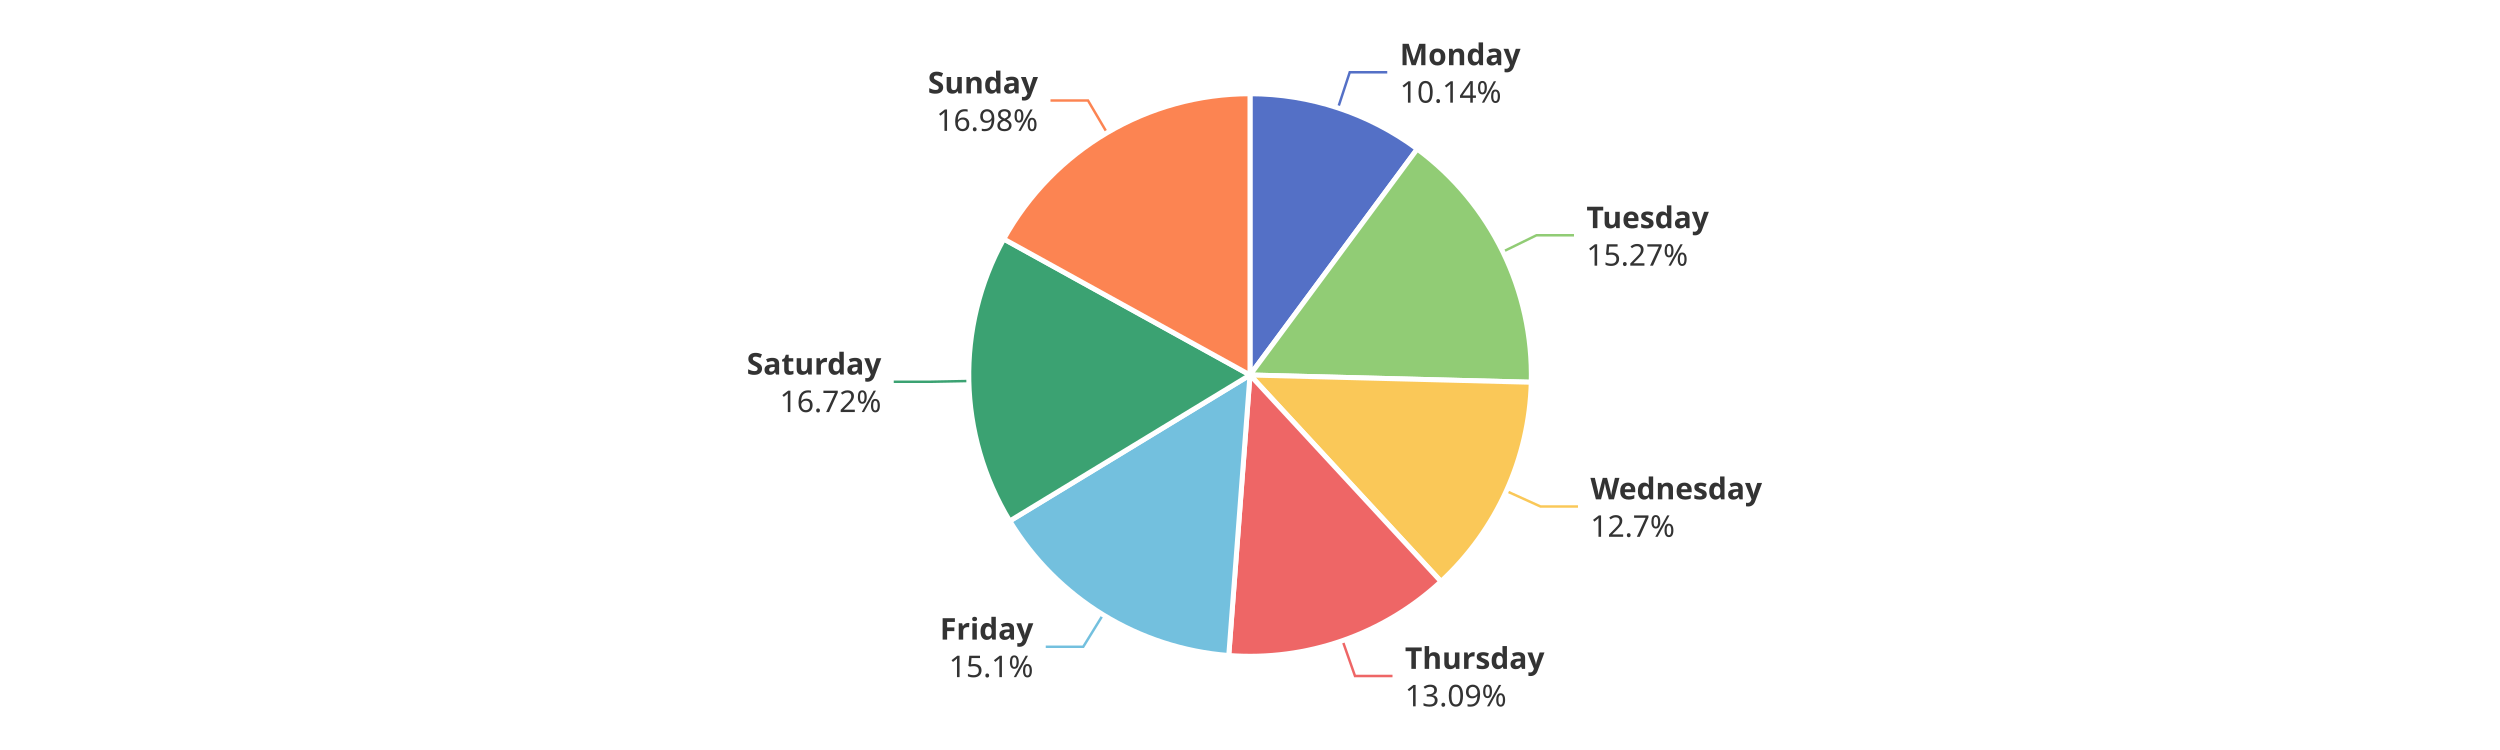
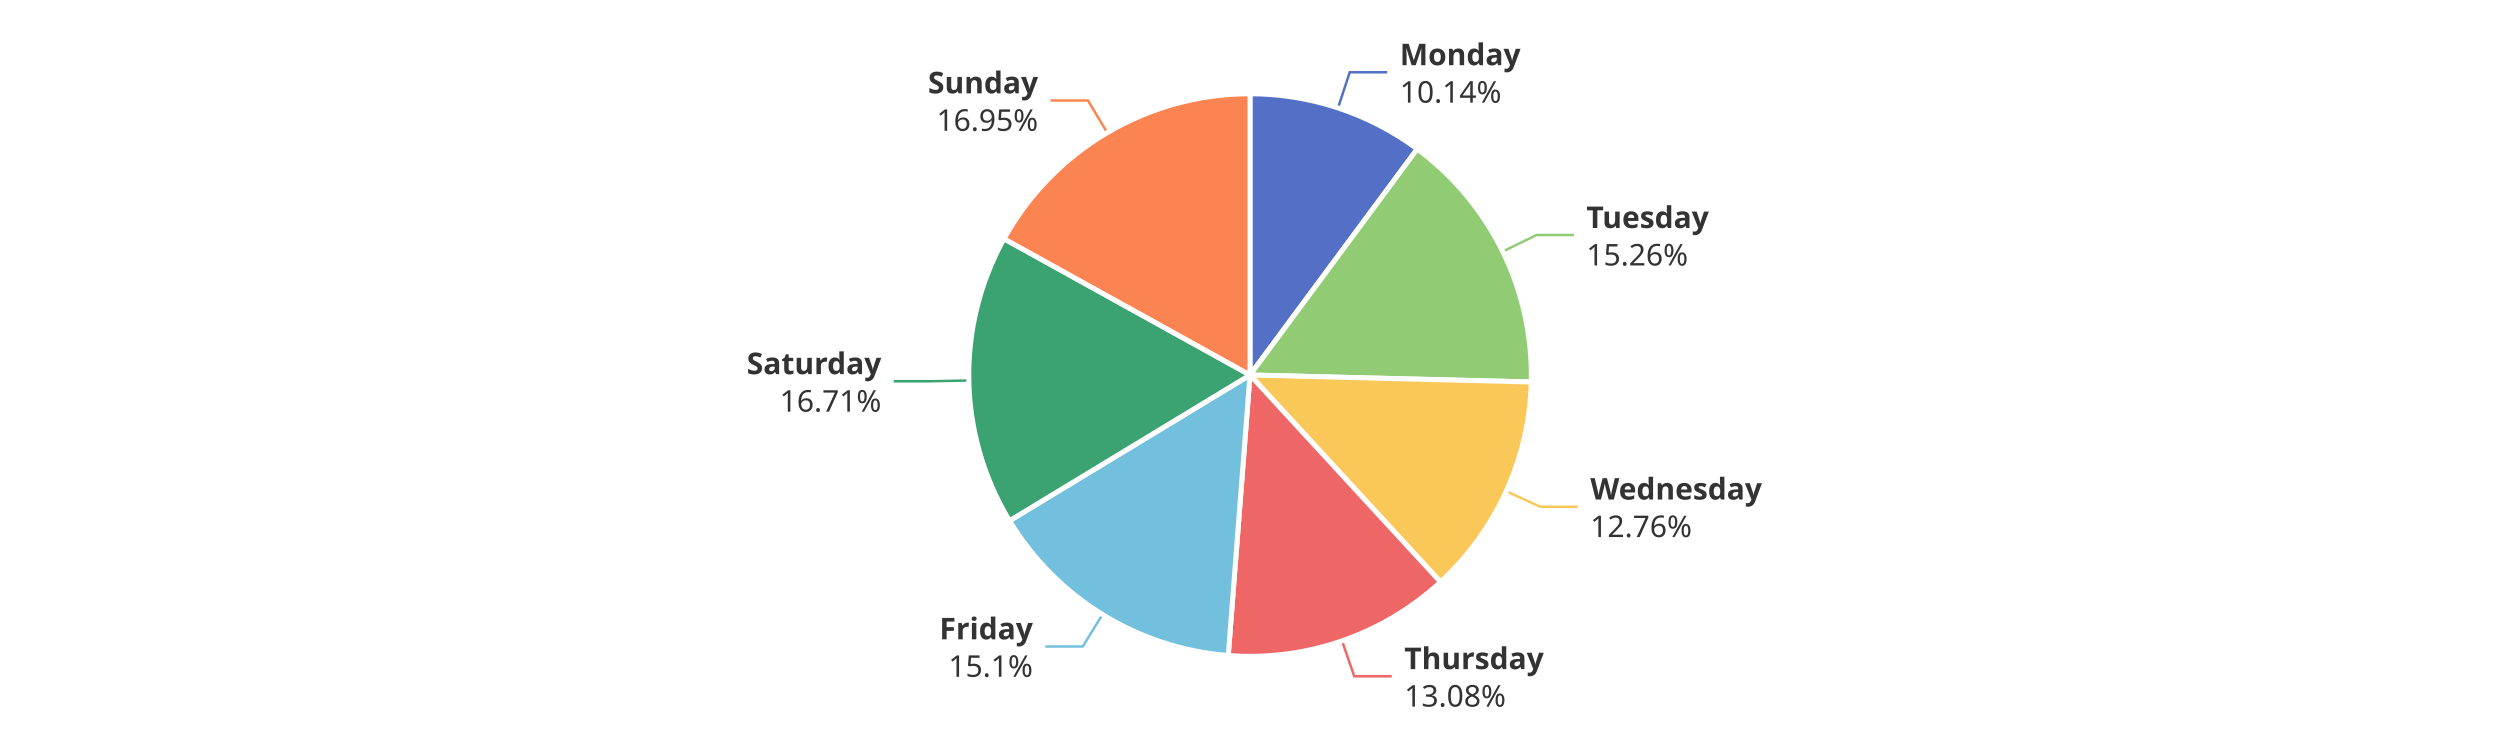
<svg xmlns="http://www.w3.org/2000/svg" width="1000" height="300" version="1.1" baseProfile="full" viewBox="0 0 1000 300">
  <rect width="1000" height="300" x="0" y="0" id="0" fill="#ffffff" />
  <polyline points="535.2 43.2 539.9 28.9 554.9 28.9" fill="none" stroke="#5470c6" />
-   <polyline points="601.1 100.7 614.6 94.1 629.6 94.1" fill="none" stroke="#91cc75" />
-   <polyline points="602.5 196.4 616.2 202.6 631.2 202.6" fill="none" stroke="#fac858" />
-   <polyline points="537 256.2 542 270.4 557 270.4" fill="none" stroke="#ee6666" />
-   <polyline points="441.2 245.9 433.3 258.7 418.3 258.7" fill="none" stroke="#73c0de" />
-   <polyline points="387.5 152.4 372.5 152.7 357.5 152.7" fill="none" stroke="#3ba272" />
-   <polyline points="442.8 53.1 435.2 40.2 420.2 40.2" fill="none" stroke="#fc8452" />
+   <polyline points="601.1 100.6 614.6 94 629.6 94" fill="none" stroke="#91cc75" />
+   <polyline points="602.5 196.5 616.1 202.7 631.1 202.7" fill="none" stroke="#fac858" />
+   <polyline points="536.8 256.3 541.7 270.5 556.7 270.5" fill="none" stroke="#ee6666" />
+   <polyline points="441 245.8 433.1 258.6 418.1 258.6" fill="none" stroke="#73c0de" />
+   <polyline points="387.5 152.2 372.5 152.5 357.5 152.5" fill="none" stroke="#3ba272" />
+   <polyline points="442.9 53.1 435.2 40.2 420.2 40.2" fill="none" stroke="#fc8452" />
  <path d="M500 37.5A112.5 112.5 0 0 1 566.9 59.6L500 150Z" fill="#5470c6" stroke="#fff" stroke-width="2" stroke-linejoin="round" />
-   <path d="M566.9 59.6A112.5 112.5 0 0 1 612.5 152.9L500 150Z" fill="#91cc75" stroke="#fff" stroke-width="2" stroke-linejoin="round" />
-   <path d="M612.5 152.9A112.5 112.5 0 0 1 576.4 232.6L500 150Z" fill="#fac858" stroke="#fff" stroke-width="2" stroke-linejoin="round" />
-   <path d="M576.4 232.6A112.5 112.5 0 0 1 491.5 262.2L500 150Z" fill="#ee6666" stroke="#fff" stroke-width="2" stroke-linejoin="round" />
-   <path d="M491.5 262.2A112.5 112.5 0 0 1 403.9 208.4L500 150Z" fill="#73c0de" stroke="#fff" stroke-width="2" stroke-linejoin="round" />
-   <path d="M403.9 208.4A112.5 112.5 0 0 1 401.5 95.6L500 150Z" fill="#3ba272" stroke="#fff" stroke-width="2" stroke-linejoin="round" />
-   <path d="M401.5 95.6A112.5 112.5 0 0 1 500 37.5L500 150Z" fill="#fc8452" stroke="#fff" stroke-width="2" stroke-linejoin="round" />
-   <path d="M0 -15l42.8 0l0 30l-42.8 0Z" transform="translate(559.9365 28.916)" fill="none" />
-   <text dominant-baseline="central" text-anchor="start" style="font-size:12px;font-family:sans-serif;font-weight:bold;" y="-7.5" transform="translate(559.9365 28.916)" fill="#333" stroke="rgb(255,255,255)" stroke-width="2" paint-order="stroke" stroke-miterlimit="2">Monday</text>
-   <text dominant-baseline="central" text-anchor="start" style="font-size:12px;font-family:sans-serif;" y="7.5" transform="translate(559.9365 28.916)" fill="#333" stroke="rgb(255,255,255)" stroke-width="2" paint-order="stroke" stroke-miterlimit="2">10.14%</text>
-   <path d="M0 -15l46.2 0l0 30l-46.2 0Z" transform="translate(634.5927 94.1005)" fill="none" />
-   <text dominant-baseline="central" text-anchor="start" style="font-size:12px;font-family:sans-serif;font-weight:bold;" y="-7.5" transform="translate(634.5927 94.1005)" fill="#333" stroke="rgb(255,255,255)" stroke-width="2" paint-order="stroke" stroke-miterlimit="2">Tuesday</text>
-   <text dominant-baseline="central" text-anchor="start" style="font-size:12px;font-family:sans-serif;" y="7.5" transform="translate(634.5927 94.1005)" fill="#333" stroke="rgb(255,255,255)" stroke-width="2" paint-order="stroke" stroke-miterlimit="2">15.27%</text>
-   <path d="M0 -15l63.6 0l0 30l-63.6 0Z" transform="translate(636.1604 202.5643)" fill="none" />
-   <text dominant-baseline="central" text-anchor="start" style="font-size:12px;font-family:sans-serif;font-weight:bold;" y="-7.5" transform="translate(636.1604 202.5643)" fill="#333" stroke="rgb(255,255,255)" stroke-width="2" paint-order="stroke" stroke-miterlimit="2">Wednesday</text>
-   <text dominant-baseline="central" text-anchor="start" style="font-size:12px;font-family:sans-serif;" y="7.5" transform="translate(636.1604 202.5643)" fill="#333" stroke="rgb(255,255,255)" stroke-width="2" paint-order="stroke" stroke-miterlimit="2">12.7%</text>
-   <path d="M0 -15l50.2 0l0 30l-50.2 0Z" transform="translate(561.985 270.389)" fill="none" />
-   <text dominant-baseline="central" text-anchor="start" style="font-size:12px;font-family:sans-serif;font-weight:bold;" y="-7.5" transform="translate(561.985 270.389)" fill="#333" stroke="rgb(255,255,255)" stroke-width="2" paint-order="stroke" stroke-miterlimit="2">Thursday</text>
-   <text dominant-baseline="central" text-anchor="start" style="font-size:12px;font-family:sans-serif;" y="7.5" transform="translate(561.985 270.389)" fill="#333" stroke="rgb(255,255,255)" stroke-width="2" paint-order="stroke" stroke-miterlimit="2">13.09%</text>
-   <path d="M-34.2 -15l34.2 0l0 30l-34.2 0Z" transform="translate(413.3413 258.687)" fill="none" />
-   <text dominant-baseline="central" text-anchor="end" style="font-size:12px;font-family:sans-serif;font-weight:bold;" y="-7.5" transform="translate(413.3413 258.687)" fill="#333" stroke="rgb(255,255,255)" stroke-width="2" paint-order="stroke" stroke-miterlimit="2">Friday</text>
-   <text dominant-baseline="central" text-anchor="end" style="font-size:12px;font-family:sans-serif;" y="7.5" transform="translate(413.3413 258.687)" fill="#333" stroke="rgb(255,255,255)" stroke-width="2" paint-order="stroke" stroke-miterlimit="2">15.1%</text>
-   <path d="M-48.2 -15l48.2 0l0 30l-48.2 0Z" transform="translate(352.5278 152.6638)" fill="none" />
-   <text dominant-baseline="central" text-anchor="end" style="font-size:12px;font-family:sans-serif;font-weight:bold;" y="-7.5" transform="translate(352.5278 152.6638)" fill="#333" stroke="rgb(255,255,255)" stroke-width="2" paint-order="stroke" stroke-miterlimit="2">Saturday</text>
-   <text dominant-baseline="central" text-anchor="end" style="font-size:12px;font-family:sans-serif;" y="7.5" transform="translate(352.5278 152.6638)" fill="#333" stroke="rgb(255,255,255)" stroke-width="2" paint-order="stroke" stroke-miterlimit="2">16.72%</text>
-   <path d="M-40.9 -15l40.9 0l0 30l-40.9 0Z" transform="translate(415.1948 40.1977)" fill="none" />
-   <text dominant-baseline="central" text-anchor="end" style="font-size:12px;font-family:sans-serif;font-weight:bold;" y="-7.5" transform="translate(415.1948 40.1977)" fill="#333" stroke="rgb(255,255,255)" stroke-width="2" paint-order="stroke" stroke-miterlimit="2">Sunday</text>
-   <text dominant-baseline="central" text-anchor="end" style="font-size:12px;font-family:sans-serif;" y="7.5" transform="translate(415.1948 40.1977)" fill="#333" stroke="rgb(255,255,255)" stroke-width="2" paint-order="stroke" stroke-miterlimit="2">16.98%</text>
+   <path d="M566.9 59.6A112.5 112.5 0 0 1 612.5 152.8L500 150Z" fill="#91cc75" stroke="#fff" stroke-width="2" stroke-linejoin="round" />
+   <path d="M612.5 152.8A112.5 112.5 0 0 1 576.2 232.8L500 150Z" fill="#fac858" stroke="#fff" stroke-width="2" stroke-linejoin="round" />
+   <path d="M576.2 232.8A112.5 112.5 0 0 1 491.3 262.2L500 150Z" fill="#ee6666" stroke="#fff" stroke-width="2" stroke-linejoin="round" />
+   <path d="M491.3 262.2A112.5 112.5 0 0 1 403.8 208.3L500 150Z" fill="#73c0de" stroke="#fff" stroke-width="2" stroke-linejoin="round" />
+   <path d="M403.8 208.3A112.5 112.5 0 0 1 401.6 95.5L500 150Z" fill="#3ba272" stroke="#fff" stroke-width="2" stroke-linejoin="round" />
+   <path d="M401.6 95.5A112.5 112.5 0 0 1 500 37.5L500 150Z" fill="#fc8452" stroke="#fff" stroke-width="2" stroke-linejoin="round" />
+   <path d="M0 -15l42.8 0l0 30l-42.8 0Z" transform="translate(559.9288 28.9135)" fill="none" />
+   <text dominant-baseline="central" text-anchor="start" style="font-size:12px;font-family:sans-serif;font-weight:bold;" y="-7.5" transform="translate(559.9288 28.9135)" fill="#333" stroke="rgb(255,255,255)" stroke-width="2" paint-order="stroke" stroke-miterlimit="2">Monday</text>
+   <text dominant-baseline="central" text-anchor="start" style="font-size:12px;font-family:sans-serif;" y="7.5" transform="translate(559.9288 28.9135)" fill="#333" stroke="rgb(255,255,255)" stroke-width="2" paint-order="stroke" stroke-miterlimit="2">10.14%</text>
+   <path d="M0 -15l46.2 0l0 30l-46.2 0Z" transform="translate(634.5627 94.0389)" fill="none" />
+   <text dominant-baseline="central" text-anchor="start" style="font-size:12px;font-family:sans-serif;font-weight:bold;" y="-7.5" transform="translate(634.5627 94.0389)" fill="#333" stroke="rgb(255,255,255)" stroke-width="2" paint-order="stroke" stroke-miterlimit="2">Tuesday</text>
+   <text dominant-baseline="central" text-anchor="start" style="font-size:12px;font-family:sans-serif;" y="7.5" transform="translate(634.5627 94.0389)" fill="#333" stroke="rgb(255,255,255)" stroke-width="2" paint-order="stroke" stroke-miterlimit="2">15.26%</text>
+   <path d="M0 -15l63.6 0l0 30l-63.6 0Z" transform="translate(636.1153 202.6638)" fill="none" />
+   <text dominant-baseline="central" text-anchor="start" style="font-size:12px;font-family:sans-serif;font-weight:bold;" y="-7.5" transform="translate(636.1153 202.6638)" fill="#333" stroke="rgb(255,255,255)" stroke-width="2" paint-order="stroke" stroke-miterlimit="2">Wednesday</text>
+   <text dominant-baseline="central" text-anchor="start" style="font-size:12px;font-family:sans-serif;" y="7.5" transform="translate(636.1153 202.6638)" fill="#333" stroke="rgb(255,255,255)" stroke-width="2" paint-order="stroke" stroke-miterlimit="2">12.76%</text>
+   <path d="M0 -15l50.2 0l0 30l-50.2 0Z" transform="translate(561.7121 270.4838)" fill="none" />
+   <text dominant-baseline="central" text-anchor="start" style="font-size:12px;font-family:sans-serif;font-weight:bold;" y="-7.5" transform="translate(561.7121 270.4838)" fill="#333" stroke="rgb(255,255,255)" stroke-width="2" paint-order="stroke" stroke-miterlimit="2">Thursday</text>
+   <text dominant-baseline="central" text-anchor="start" style="font-size:12px;font-family:sans-serif;" y="7.5" transform="translate(561.7121 270.4838)" fill="#333" stroke="rgb(255,255,255)" stroke-width="2" paint-order="stroke" stroke-miterlimit="2">13.08%</text>
+   <path d="M-34.2 -15l34.2 0l0 30l-34.2 0Z" transform="translate(413.1485 258.5685)" fill="none" />
+   <text dominant-baseline="central" text-anchor="end" style="font-size:12px;font-family:sans-serif;font-weight:bold;" y="-7.5" transform="translate(413.1485 258.5685)" fill="#333" stroke="rgb(255,255,255)" stroke-width="2" paint-order="stroke" stroke-miterlimit="2">Friday</text>
+   <text dominant-baseline="central" text-anchor="end" style="font-size:12px;font-family:sans-serif;" y="7.5" transform="translate(413.1485 258.5685)" fill="#333" stroke="rgb(255,255,255)" stroke-width="2" paint-order="stroke" stroke-miterlimit="2">15.1%</text>
+   <path d="M-48.2 -15l48.2 0l0 30l-48.2 0Z" transform="translate(352.5246 152.503)" fill="none" />
+   <text dominant-baseline="central" text-anchor="end" style="font-size:12px;font-family:sans-serif;font-weight:bold;" y="-7.5" transform="translate(352.5246 152.503)" fill="#333" stroke="rgb(255,255,255)" stroke-width="2" paint-order="stroke" stroke-miterlimit="2">Saturday</text>
+   <text dominant-baseline="central" text-anchor="end" style="font-size:12px;font-family:sans-serif;" y="7.5" transform="translate(352.5246 152.503)" fill="#333" stroke="rgb(255,255,255)" stroke-width="2" paint-order="stroke" stroke-miterlimit="2">16.71%</text>
+   <path d="M-40.9 -15l40.9 0l0 30l-40.9 0Z" transform="translate(415.241 40.1705)" fill="none" />
+   <text dominant-baseline="central" text-anchor="end" style="font-size:12px;font-family:sans-serif;font-weight:bold;" y="-7.5" transform="translate(415.241 40.1705)" fill="#333" stroke="rgb(255,255,255)" stroke-width="2" paint-order="stroke" stroke-miterlimit="2">Sunday</text>
+   <text dominant-baseline="central" text-anchor="end" style="font-size:12px;font-family:sans-serif;" y="7.5" transform="translate(415.241 40.1705)" fill="#333" stroke="rgb(255,255,255)" stroke-width="2" paint-order="stroke" stroke-miterlimit="2">16.95%</text>
</svg>
